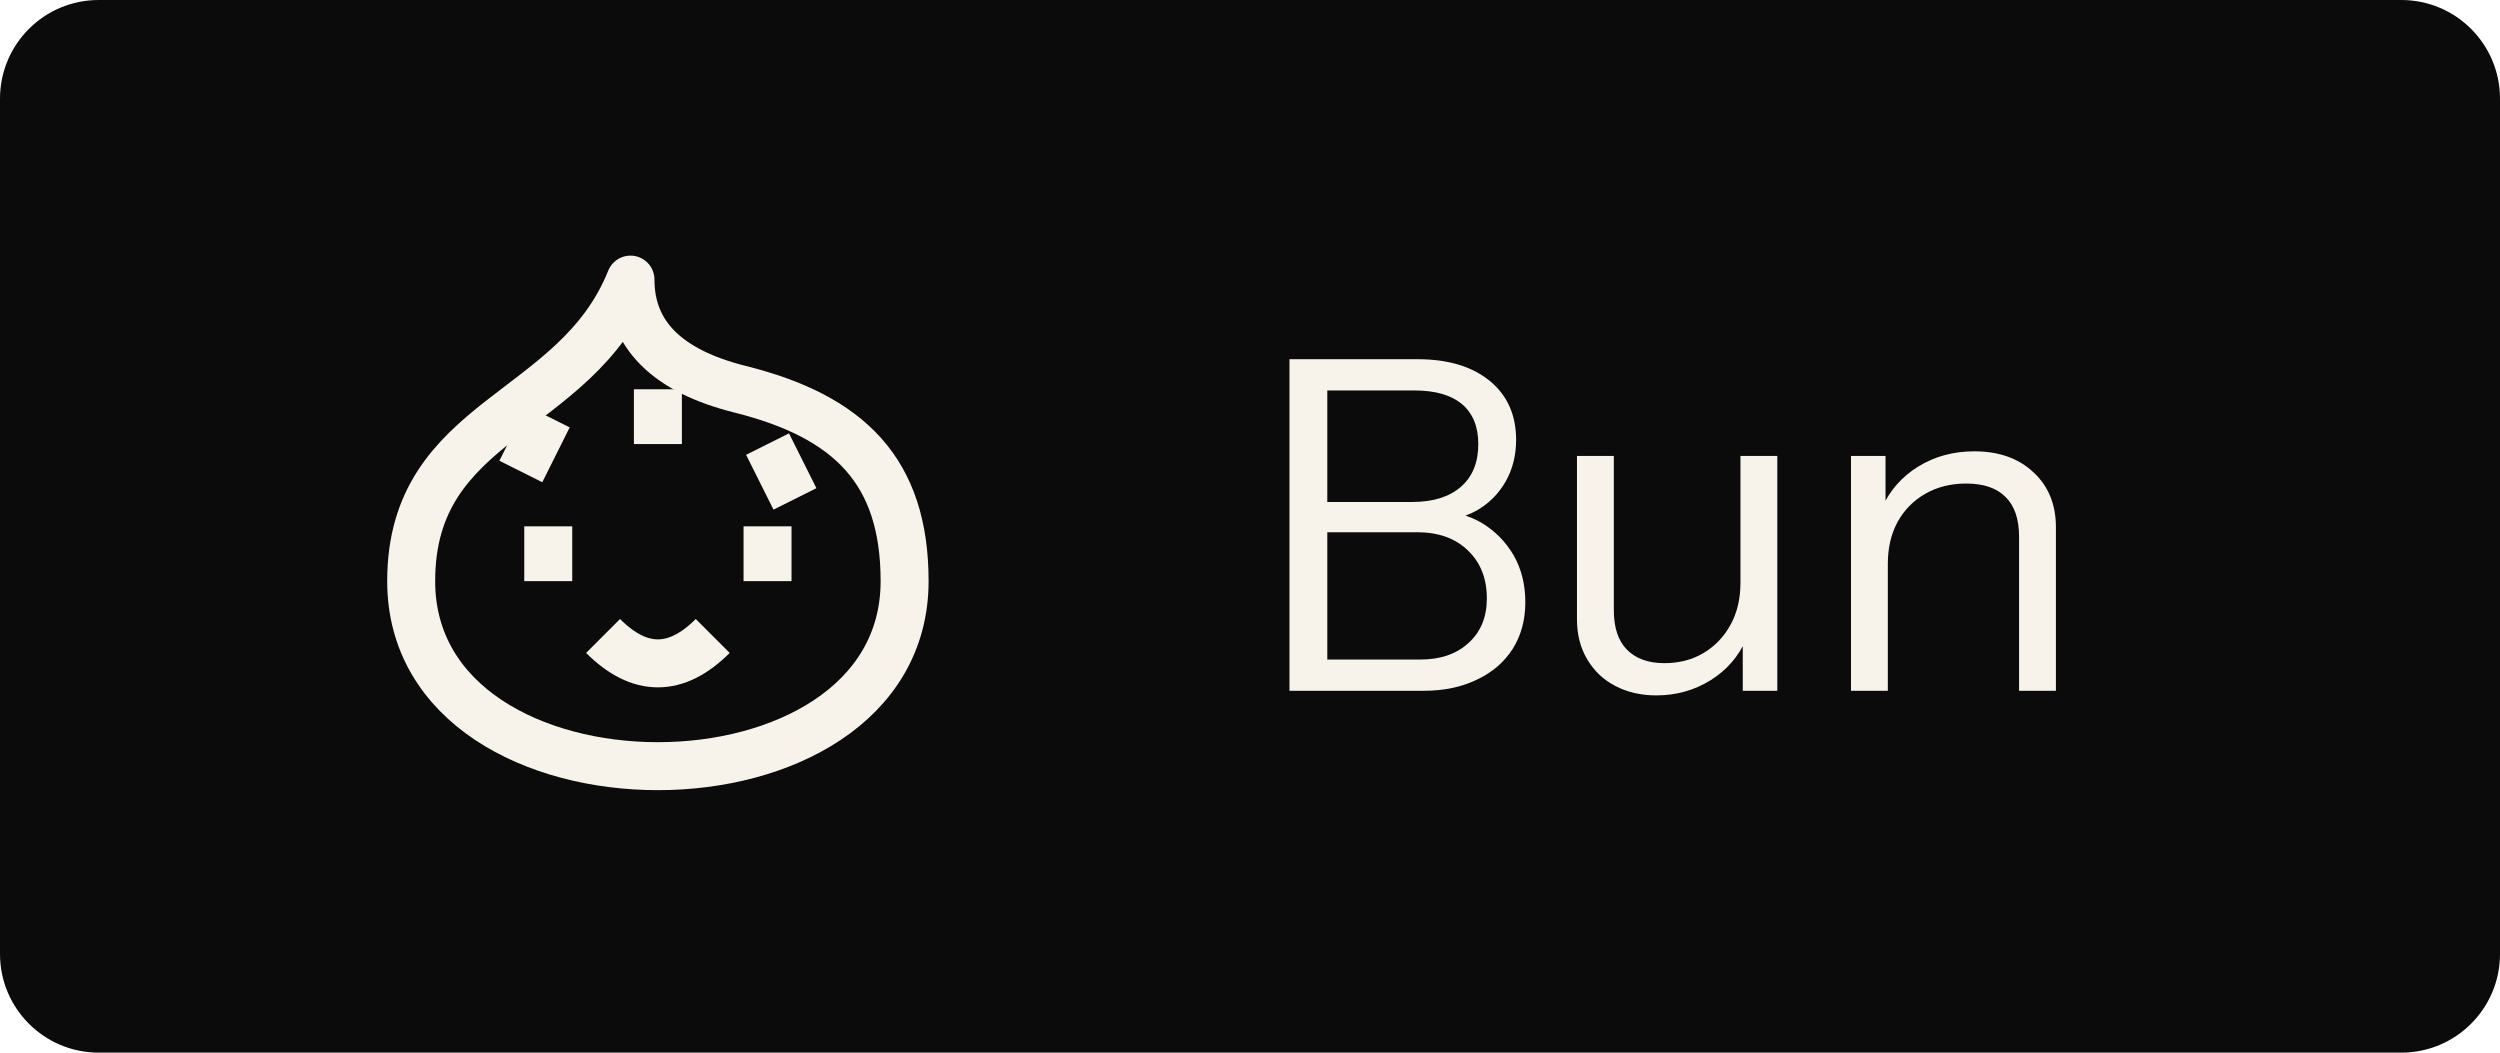
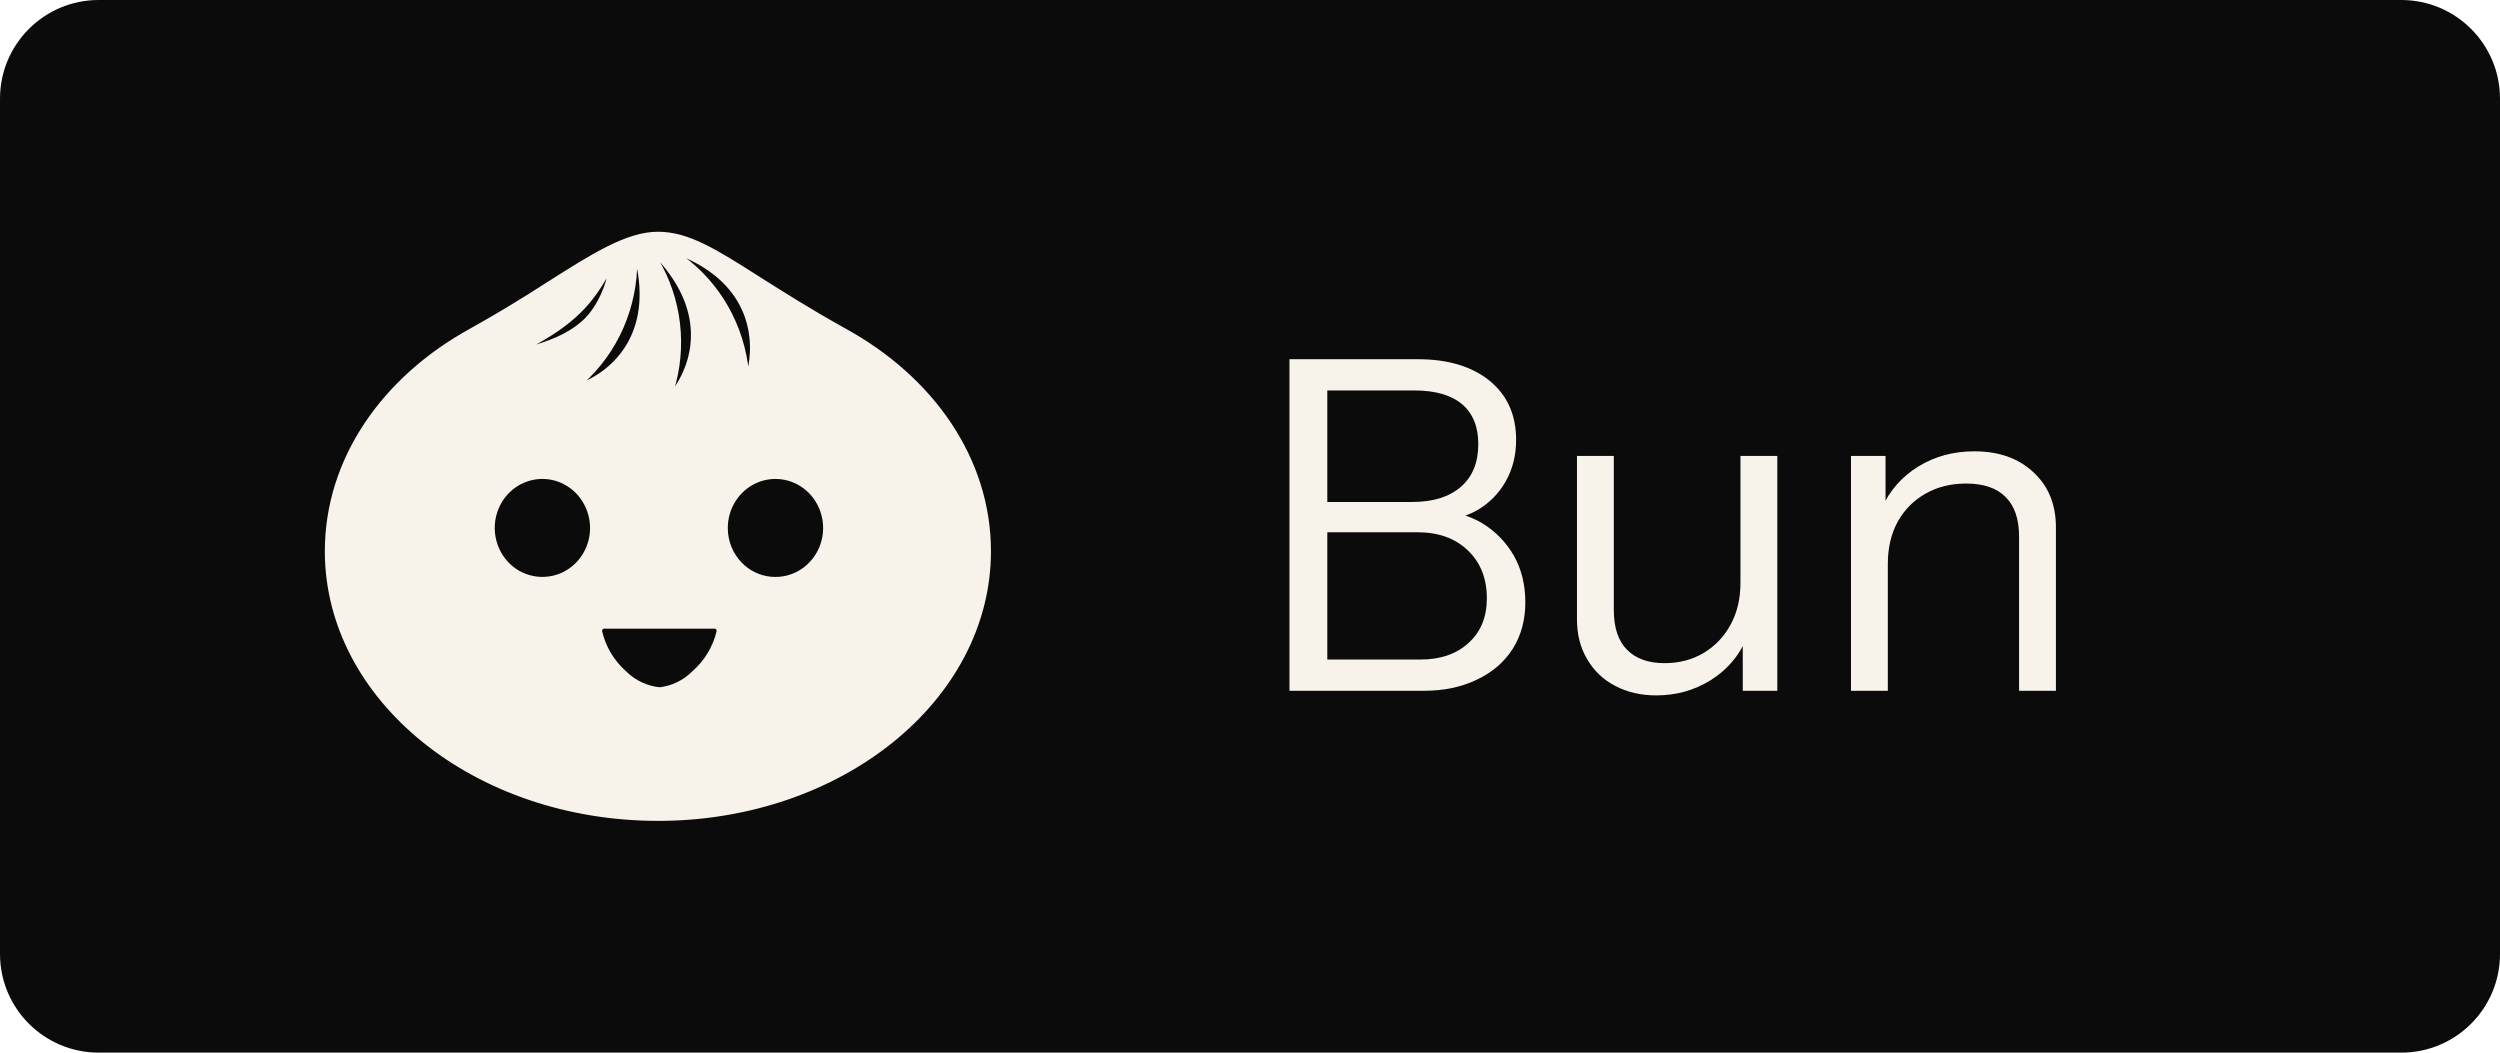
<svg xmlns="http://www.w3.org/2000/svg" width="76" height="32" viewBox="0 0 76 32">
  <rect width="76" height="32" rx="3" fill="#0B0B0B" />
  <g fill="#F7F3EA">
    <g transform="translate(10 6) scale(.833333)">
-       <path d="M3 14C3 8 9 8 11 3Q11 6 15 7C19 8 21 10 21 14C21 23 3 23 3 14Z" fill="none" stroke="#F7F3EA" stroke-width="1.75" stroke-linecap="butt" stroke-linejoin="round" />
-       <path d="M8 12V14M16 12V14M10 16Q12 18 14 16" fill="none" stroke="#F7F3EA" stroke-width="1.75" stroke-linecap="butt" stroke-linejoin="round" />
-       <path d="M8 8L7 10M12 7V9M16 9L17 11" fill="none" stroke="#F7F3EA" stroke-width="1.75" stroke-linecap="butt" stroke-linejoin="round" />
+       <path d="M12 22.596c6.628 0 12-4.338 12-9.688 0-3.318-2.057-6.248-5.219-7.986-1.286-.715-2.297-1.357-3.139-1.89C14.058 2.025 13.08 1.404 12 1.404c-1.097 0-2.334.785-3.966 1.821a49.92 49.92 0 0 1-2.816 1.697C2.057 6.66 0 9.59 0 12.908c0 5.35 5.372 9.687 12 9.687v.001ZM10.599 4.715c.334-.759.503-1.58.498-2.409 0-.145.202-.187.23-.029.658 2.783-.902 4.162-2.057 4.624-.124.048-.199-.121-.103-.209a5.763 5.763 0 0 0 1.432-1.977Zm2.058-.102a5.82 5.82 0 0 0-.782-2.306v-.016c-.069-.123.086-.263.185-.172 1.962 2.111 1.307 4.067.556 5.051-.082.103-.23-.003-.189-.126a5.85 5.85 0 0 0 .23-2.431Zm1.776-.561a5.727 5.727 0 0 0-1.612-1.806v-.014c-.112-.085-.024-.274.114-.218 2.595 1.087 2.774 3.18 2.459 4.407a.116.116 0 0 1-.049.071.11.11 0 0 1-.153-.026.122.122 0 0 1-.022-.083 5.891 5.891 0 0 0-.737-2.331Zm-5.087.561c-.617.546-1.282.76-2.063 1-.117 0-.195-.078-.156-.181 1.752-.909 2.376-1.649 2.999-2.778 0 0 .155-.118.188.085 0 .304-.349 1.329-.968 1.874Zm4.945 11.237a2.957 2.957 0 0 1-.937 1.553c-.346.346-.8.565-1.286.62a2.178 2.178 0 0 1-1.327-.62 2.955 2.955 0 0 1-.925-1.553.244.244 0 0 1 .064-.198.234.234 0 0 1 .193-.069h3.965a.226.226 0 0 1 .19.07c.05.053.073.125.063.197Zm-5.458-2.176a1.862 1.862 0 0 1-2.384-.245 1.98 1.98 0 0 1-.233-2.447c.207-.319.503-.566.848-.713a1.84 1.84 0 0 1 1.092-.11c.366.075.703.261.967.531a1.98 1.98 0 0 1 .408 2.114 1.931 1.931 0 0 1-.698.869v.001Zm8.495.005a1.86 1.86 0 0 1-2.381-.253 1.964 1.964 0 0 1-.547-1.366c0-.384.11-.76.32-1.079.207-.319.503-.567.849-.713a1.844 1.844 0 0 1 1.093-.108c.367.076.704.262.968.534a1.98 1.98 0 0 1 .4 2.117 1.932 1.932 0 0 1-.702.868Z" fill="#F7F3EA" stroke="#F7F3EA" stroke-width="0.3" stroke-linejoin="round" />
    </g>
    <path d="M43.28 21.00 L39.96 21.00 L39.96 20.05 L43.18 20.05 Q44.10 20.05 44.65 19.54 Q45.20 19.04 45.20 18.19 L45.20 18.19 Q45.20 17.28 44.62 16.73 Q44.05 16.18 43.08 16.18 L43.08 16.18 L39.96 16.18 L39.96 15.26 L42.93 15.26 Q43.88 15.26 44.41 14.80 Q44.94 14.34 44.94 13.50 L44.94 13.50 Q44.94 12.71 44.45 12.29 Q43.95 11.87 43.00 11.87 L43.00 11.87 L39.96 11.87 L39.96 10.92 L43.10 10.92 Q44.48 10.92 45.29 11.58 Q46.09 12.24 46.09 13.37 L46.09 13.37 Q46.09 14.08 45.77 14.64 Q45.45 15.20 44.89 15.52 Q44.33 15.83 43.60 15.83 L43.60 15.83 L43.67 15.54 Q44.44 15.54 45.05 15.90 Q45.66 16.27 46.02 16.89 Q46.37 17.51 46.37 18.31 L46.37 18.31 Q46.37 19.11 45.99 19.72 Q45.60 20.33 44.90 20.66 Q44.20 21.00 43.28 21.00 L43.28 21.00 M40.35 21.00 L39.20 21.00 L39.20 10.92 L40.35 10.92 L40.35 21.00" />
    <path d="M50.35 21.14 L50.35 21.14 Q49.65 21.14 49.10 20.85 Q48.56 20.57 48.25 20.04 Q47.94 19.52 47.94 18.83 L47.94 18.83 L47.94 13.86 L49.06 13.86 L49.06 18.54 Q49.06 19.35 49.46 19.75 Q49.86 20.16 50.60 20.16 L50.60 20.16 Q51.27 20.16 51.79 19.85 Q52.31 19.54 52.61 18.99 Q52.91 18.44 52.91 17.72 L52.91 17.72 L53.09 19.42 Q52.74 20.22 52.00 20.68 Q51.26 21.14 50.35 21.14 M54.03 21.00 L52.98 21.00 L52.98 19.32 L52.91 19.32 L52.91 13.86 L54.03 13.86 L54.03 21.00" />
    <path d="M57.39 21.00 L56.27 21.00 L56.27 13.86 L57.32 13.86 L57.32 15.54 L57.39 15.54 L57.39 21.00 M62.50 21.00 L61.38 21.00 L61.38 16.32 Q61.38 15.51 60.97 15.11 Q60.57 14.70 59.77 14.70 L59.77 14.70 Q59.07 14.70 58.53 15.01 Q57.99 15.32 57.69 15.86 Q57.39 16.41 57.39 17.14 L57.39 17.14 L57.21 15.44 Q57.57 14.64 58.32 14.18 Q59.07 13.72 60.02 13.72 L60.02 13.72 Q61.14 13.72 61.82 14.36 Q62.50 14.99 62.50 16.03 L62.50 16.03 L62.50 21.00" />
  </g>
</svg>
